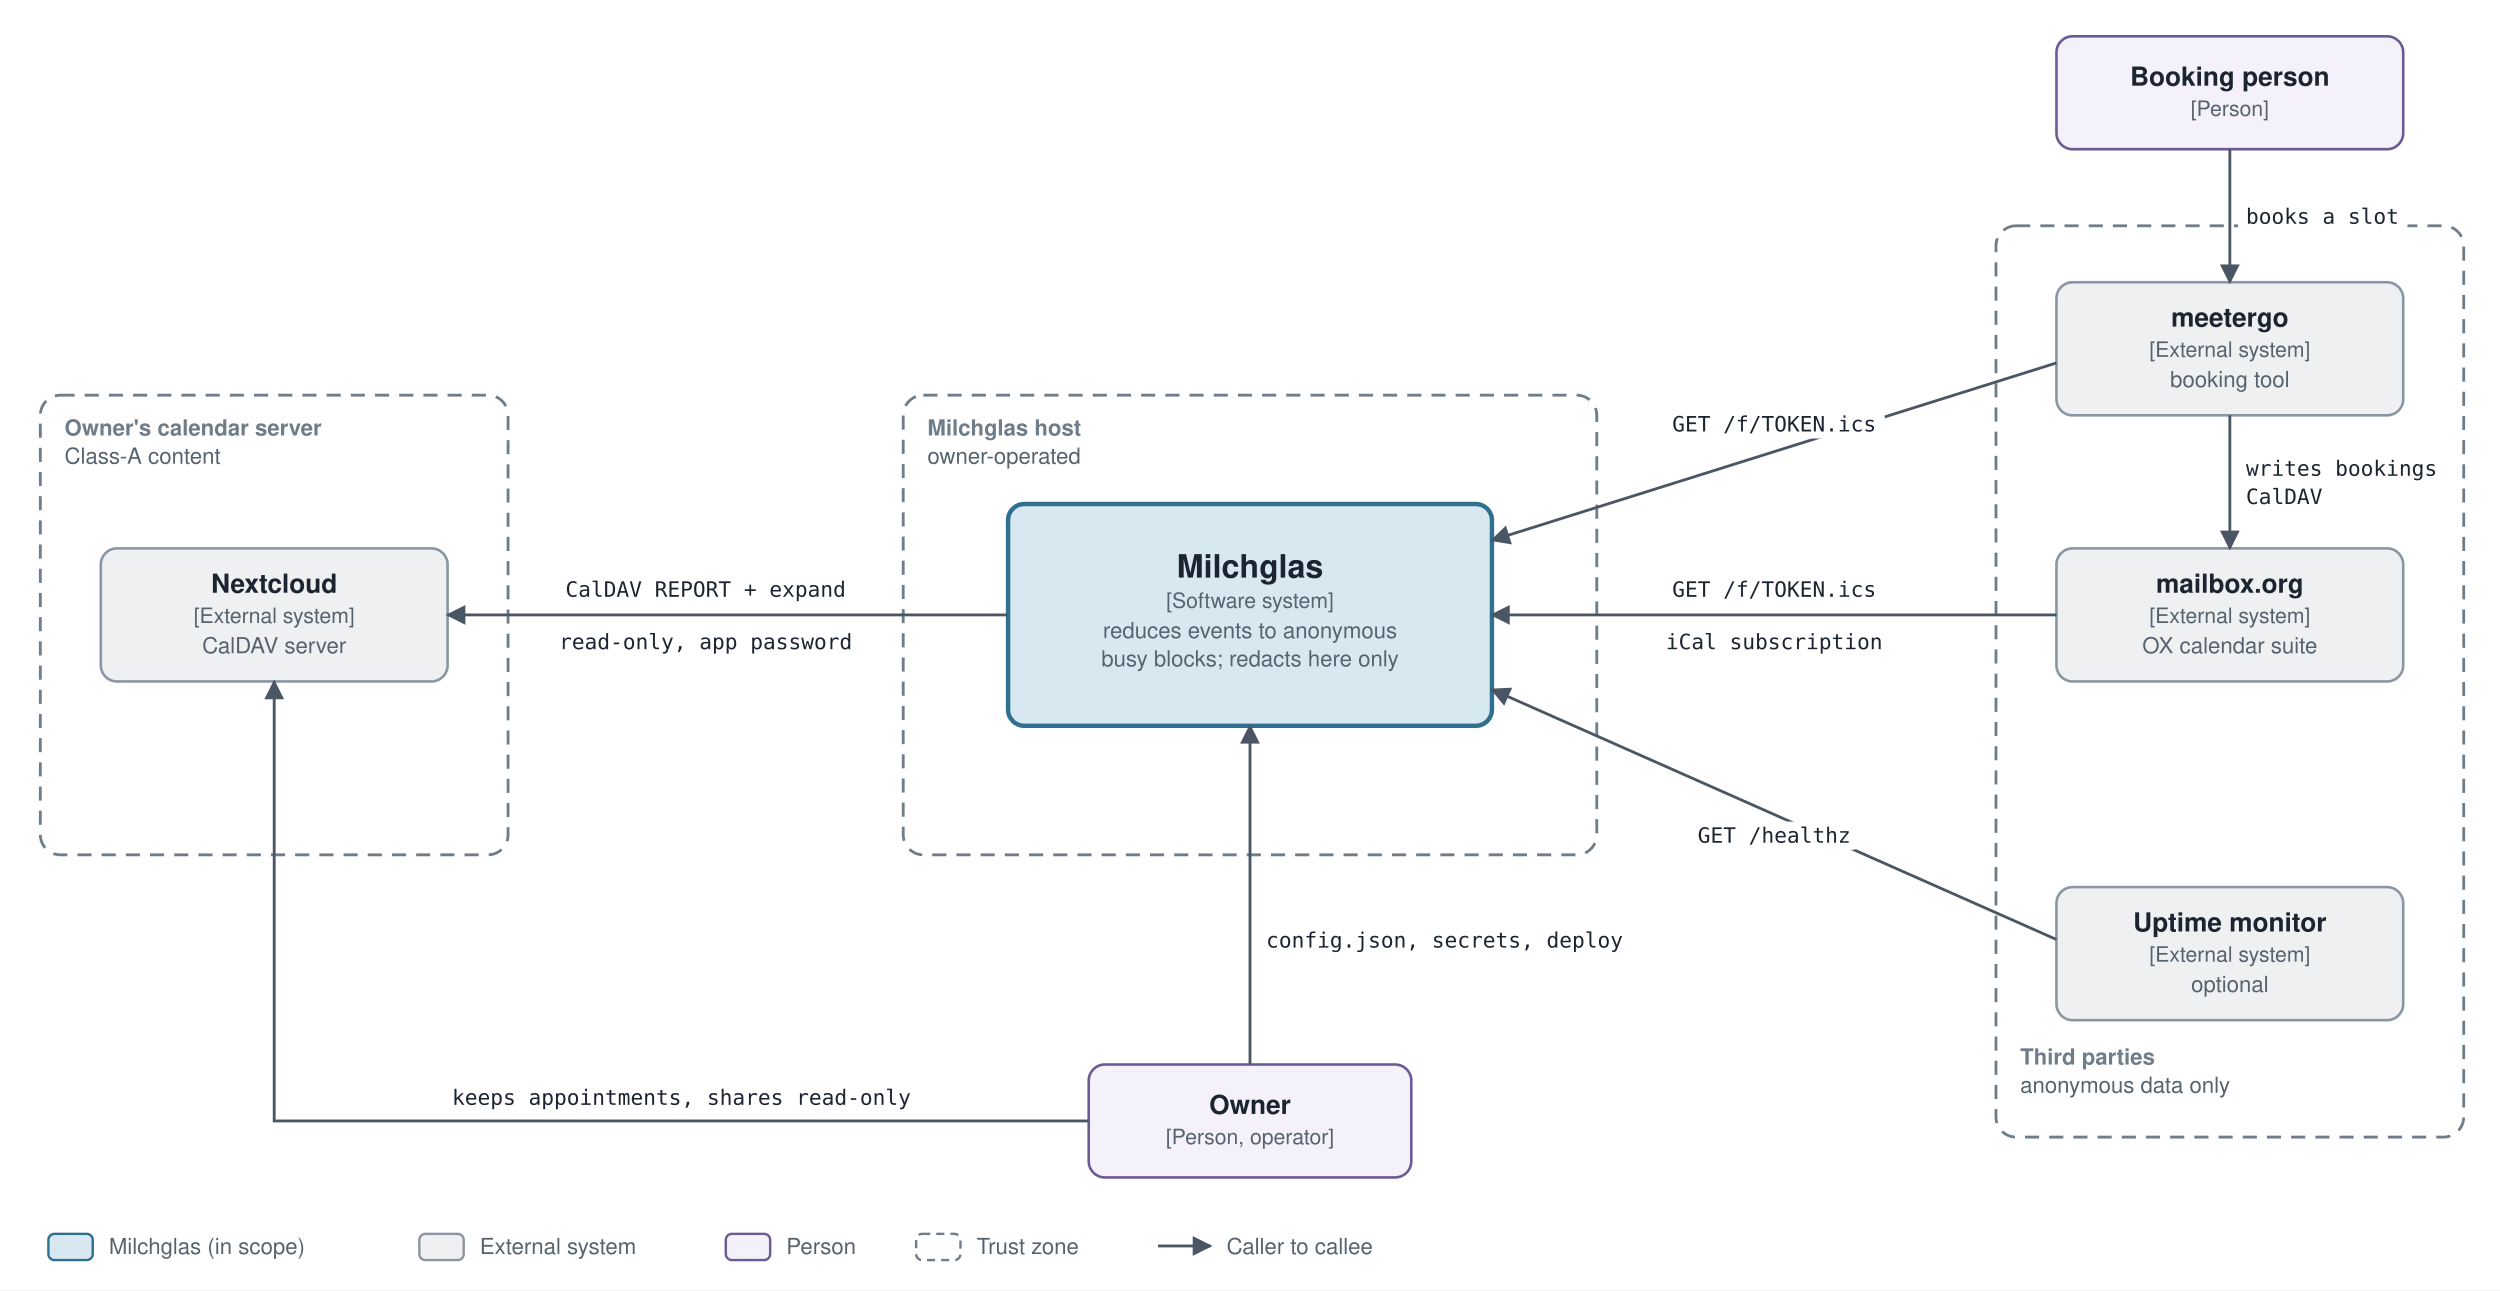
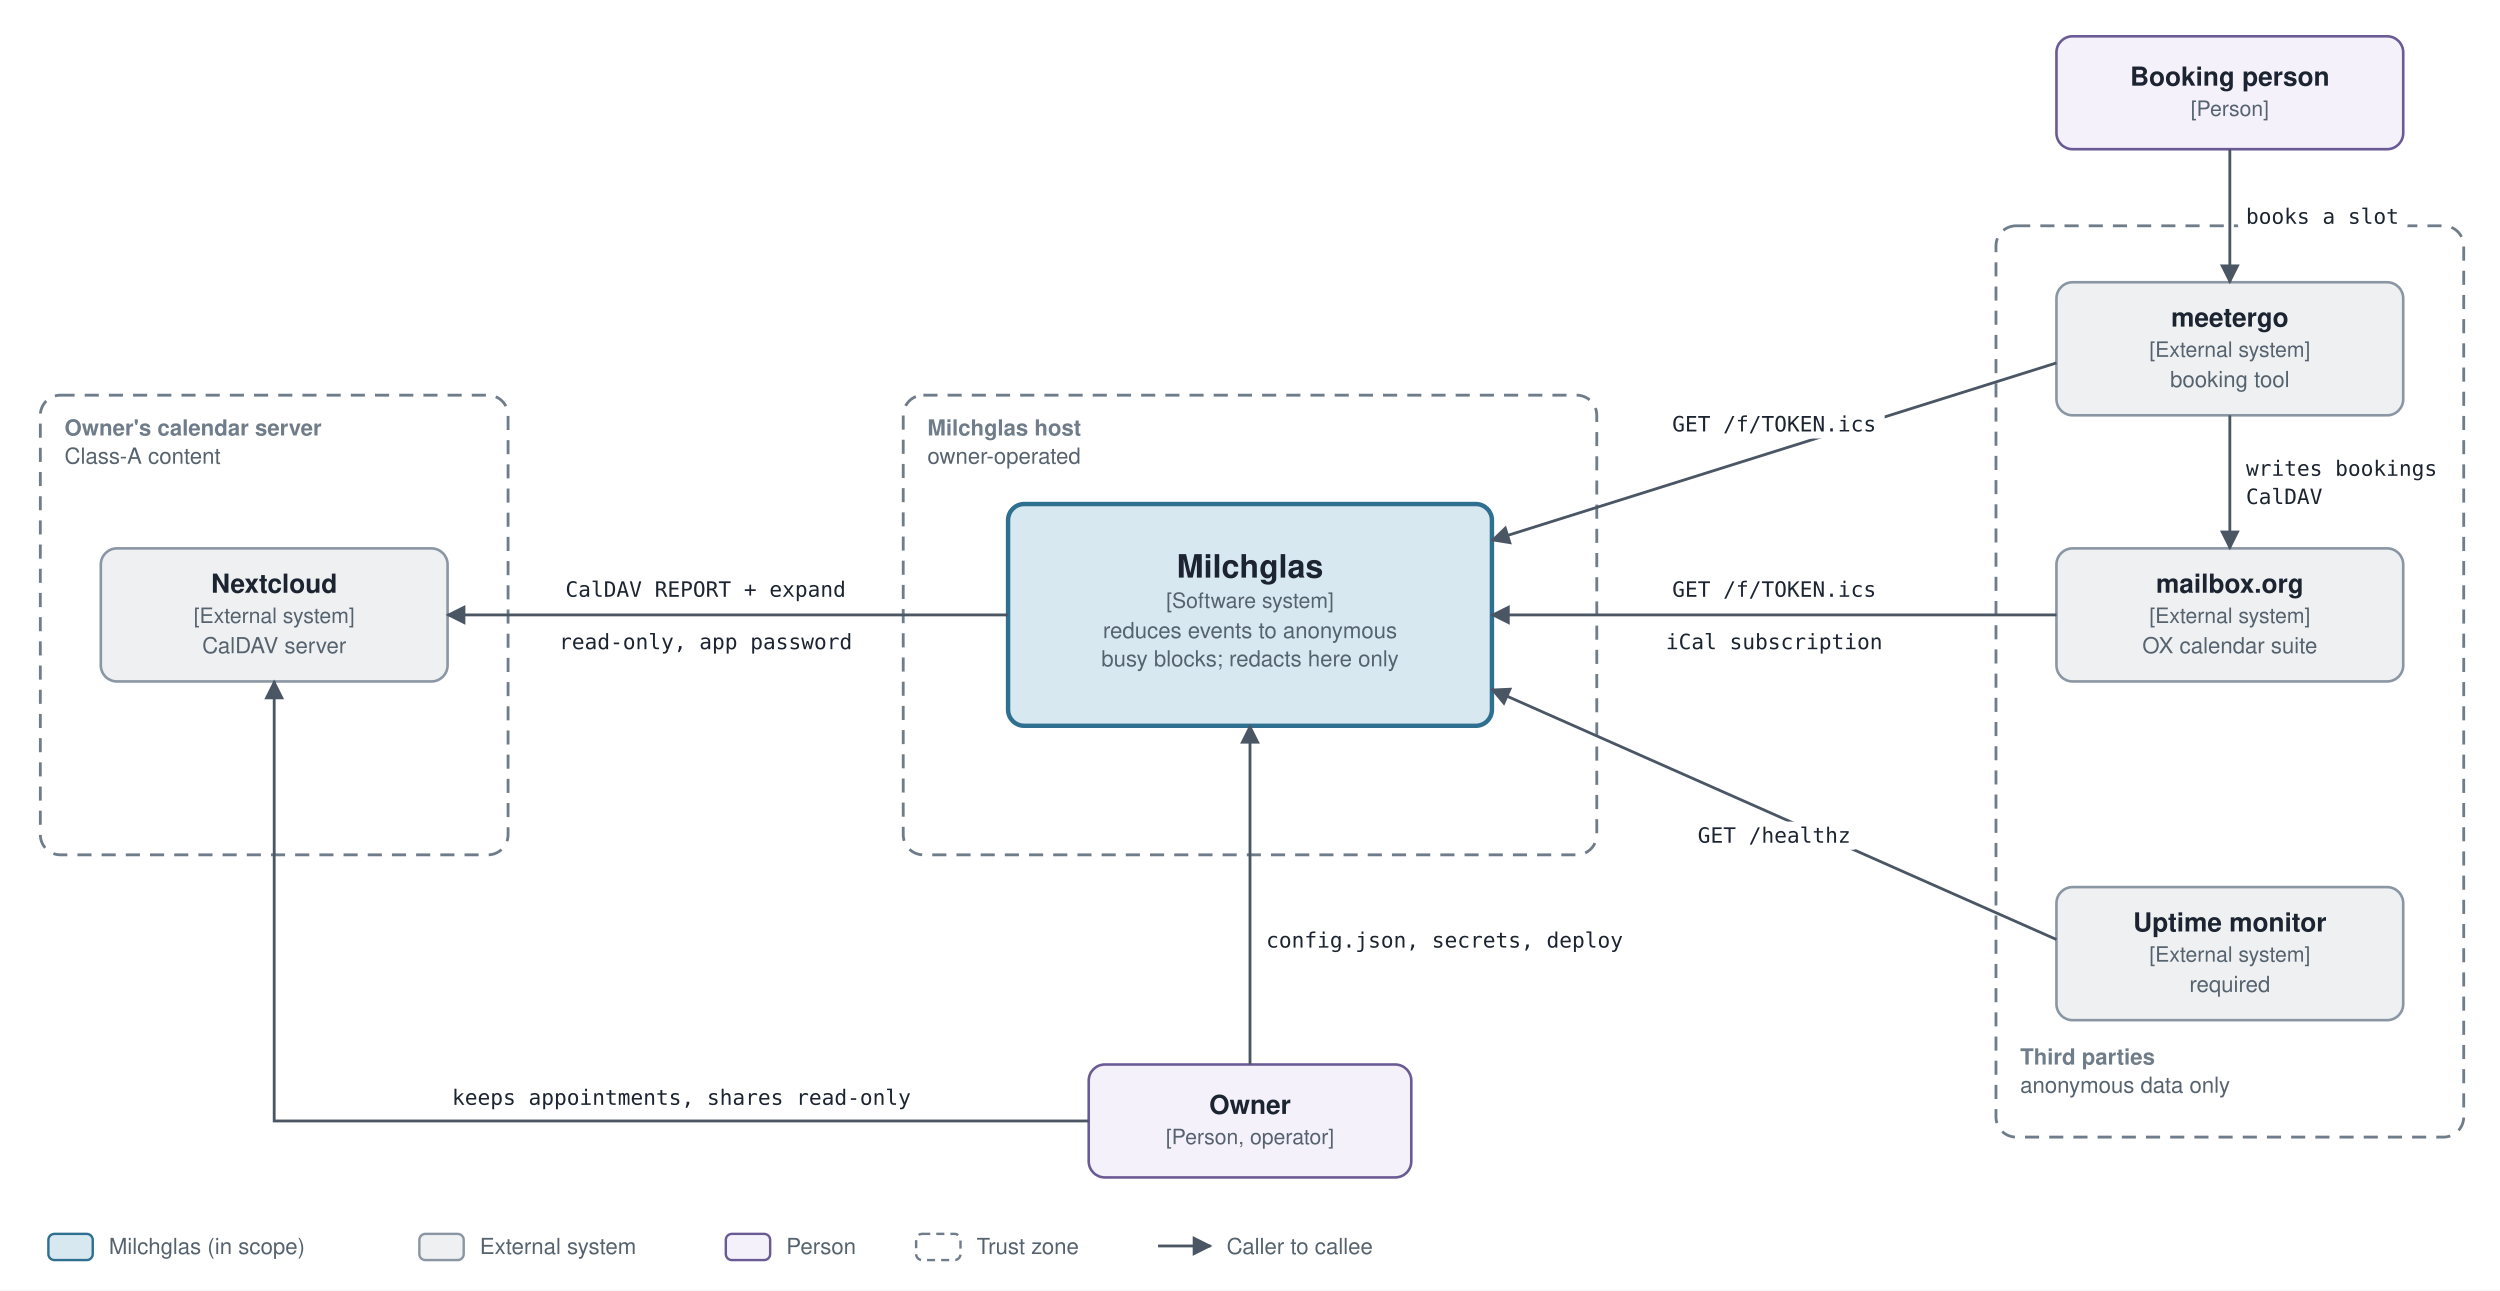
<svg xmlns="http://www.w3.org/2000/svg" class="c4" viewBox="0 0 1240 640" role="img" aria-label="System context: Milchglas sits between the owner's calendar server, which holds private content, and third-party consumers, which receive busy blocks only." font-family="system-ui, -apple-system, Segoe UI, Helvetica, Arial, sans-serif">
  <defs>
    <marker id="arr" viewBox="0 0 10 10" refX="9" refY="5" markerWidth="7" markerHeight="7" orient="auto-start-reverse">
      <path class="arrowhead" d="M0,0 L10,5 L0,10 z" fill="#4a5664" />
    </marker>
  </defs>
  <rect class="bg" width="1240" height="640" fill="#ffffff" />
  <rect class="zone" x="20" y="196" width="232" height="228" rx="10" fill="none" stroke="#6f7c89" stroke-width="1.4" stroke-dasharray="7 5" />
  <rect class="zone" x="448" y="196" width="344" height="228" rx="10" fill="none" stroke="#6f7c89" stroke-width="1.4" stroke-dasharray="7 5" />
  <rect class="zone" x="990" y="112" width="232" height="452" rx="10" fill="none" stroke="#6f7c89" stroke-width="1.4" stroke-dasharray="7 5" />
  <rect class="box ext" x="50" y="272" width="172" height="66" rx="8" fill="#eef0f2" stroke="#8a96a3" stroke-width="1.3" />
  <rect class="box scope" x="500" y="250" width="240" height="110" rx="8" fill="#d7e8f1" stroke="#2f6f8f" stroke-width="2.2" />
  <rect class="box ext" x="1020" y="140" width="172" height="66" rx="8" fill="#eef0f2" stroke="#8a96a3" stroke-width="1.3" />
  <rect class="box ext" x="1020" y="272" width="172" height="66" rx="8" fill="#eef0f2" stroke="#8a96a3" stroke-width="1.3" />
  <rect class="box ext" x="1020" y="440" width="172" height="66" rx="8" fill="#eef0f2" stroke="#8a96a3" stroke-width="1.3" />
  <rect class="box person" x="1020" y="18" width="172" height="56" rx="8" fill="#f4f1fa" stroke="#6b5b95" stroke-width="1.3" />
  <rect class="box person" x="540" y="528" width="160" height="56" rx="8" fill="#f4f1fa" stroke="#6b5b95" stroke-width="1.3" />
  <polyline class="edge" points="500,305 222,305" fill="none" stroke="#4a5664" stroke-width="1.4" marker-end="url(#arr)" />
  <polyline class="edge" points="1020,305 740,305" fill="none" stroke="#4a5664" stroke-width="1.4" marker-end="url(#arr)" />
  <polyline class="edge" points="1020,180 740,268" fill="none" stroke="#4a5664" stroke-width="1.4" marker-end="url(#arr)" />
  <polyline class="edge" points="1020,466 740,342" fill="none" stroke="#4a5664" stroke-width="1.4" marker-end="url(#arr)" />
  <polyline class="edge" points="1106,74 1106,140" fill="none" stroke="#4a5664" stroke-width="1.4" marker-end="url(#arr)" />
  <polyline class="edge" points="1106,206 1106,272" fill="none" stroke="#4a5664" stroke-width="1.4" marker-end="url(#arr)" />
  <polyline class="edge" points="620,528 620,360" fill="none" stroke="#4a5664" stroke-width="1.4" marker-end="url(#arr)" />
  <polyline class="edge" points="540,556 136,556 136,338" fill="none" stroke="#4a5664" stroke-width="1.4" marker-end="url(#arr)" />
  <text class="zone-lbl strong" x="32" y="216" font-size="11" font-weight="600" text-anchor="start" fill="#6f7c89">Owner's calendar server</text>
  <text class="zone-lbl" x="32" y="230" font-size="11" font-weight="400" text-anchor="start" fill="#56636f">Class-A content</text>
  <text class="zone-lbl strong" x="460" y="216" font-size="11" font-weight="600" text-anchor="start" fill="#6f7c89">Milchglas host</text>
  <text class="zone-lbl" x="460" y="230" font-size="11" font-weight="400" text-anchor="start" fill="#56636f">owner-operated</text>
  <text class="zone-lbl strong" x="1002" y="528" font-size="11" font-weight="600" text-anchor="start" fill="#6f7c89">Third parties</text>
  <text class="zone-lbl" x="1002" y="542" font-size="11" font-weight="400" text-anchor="start" fill="#56636f">anonymous data only</text>
  <text class="name" x="136.0" y="294.0" font-size="13" font-weight="700" text-anchor="middle" fill="#1b2430">Nextcloud</text>
  <text class="stereo" x="136.0" y="309.0" font-size="10.5" font-weight="400" text-anchor="middle" fill="#56636f">[External system]</text>
  <text class="desc" x="136.0" y="324.0" font-size="11" font-weight="400" text-anchor="middle" fill="#56636f">CalDAV server</text>
  <text class="name" x="620.0" y="286.5" font-size="16" font-weight="700" text-anchor="middle" fill="#1b2430">Milchglas</text>
  <text class="stereo" x="620.0" y="301.5" font-size="10.5" font-weight="400" text-anchor="middle" fill="#56636f">[Software system]</text>
  <text class="desc" x="620.0" y="316.5" font-size="11" font-weight="400" text-anchor="middle" fill="#56636f">reduces events to anonymous</text>
  <text class="desc" x="620.0" y="330.5" font-size="11" font-weight="400" text-anchor="middle" fill="#56636f">busy blocks; redacts here only</text>
  <text class="name" x="1106.0" y="162.0" font-size="13" font-weight="700" text-anchor="middle" fill="#1b2430">meetergo</text>
  <text class="stereo" x="1106.0" y="177.0" font-size="10.5" font-weight="400" text-anchor="middle" fill="#56636f">[External system]</text>
  <text class="desc" x="1106.0" y="192.0" font-size="11" font-weight="400" text-anchor="middle" fill="#56636f">booking tool</text>
  <text class="name" x="1106.0" y="294.0" font-size="13" font-weight="700" text-anchor="middle" fill="#1b2430">mailbox.org</text>
  <text class="stereo" x="1106.0" y="309.0" font-size="10.5" font-weight="400" text-anchor="middle" fill="#56636f">[External system]</text>
  <text class="desc" x="1106.0" y="324.0" font-size="11" font-weight="400" text-anchor="middle" fill="#56636f">OX calendar suite</text>
  <text class="name" x="1106.0" y="462.0" font-size="13" font-weight="700" text-anchor="middle" fill="#1b2430">Uptime monitor</text>
  <text class="stereo" x="1106.0" y="477.0" font-size="10.5" font-weight="400" text-anchor="middle" fill="#56636f">[External system]</text>
-   <text class="desc" x="1106.0" y="492.0" font-size="11" font-weight="400" text-anchor="middle" fill="#56636f">optional</text>
+   <text class="desc" x="1106.0" y="492.0" font-size="11" font-weight="400" text-anchor="middle" fill="#56636f">required</text>
  <text class="name" x="1106.0" y="42.5" font-size="13" font-weight="700" text-anchor="middle" fill="#1b2430">Booking person</text>
  <text class="stereo" x="1106.0" y="57.5" font-size="10.5" font-weight="400" text-anchor="middle" fill="#56636f">[Person]</text>
  <text class="name" x="620.0" y="552.5" font-size="13" font-weight="700" text-anchor="middle" fill="#1b2430">Owner</text>
  <text class="stereo" x="620.0" y="567.5" font-size="10.5" font-weight="400" text-anchor="middle" fill="#56636f">[Person, operator]</text>
  <rect class="lbl-bg" x="276.1" y="285.5" width="147.7" height="14" rx="3" fill="#ffffff" />
  <text class="lbl mono" x="350" y="296" font-size="10.5" font-weight="400" text-anchor="middle" fill="#1b2430" font-family="ui-monospace, SFMono-Regular, Menlo, monospace">CalDAV REPORT + expand</text>
  <rect class="lbl-bg" x="273.0" y="311.5" width="154.0" height="14" rx="3" fill="#ffffff" />
  <text class="lbl mono" x="350" y="322" font-size="10.5" font-weight="400" text-anchor="middle" fill="#1b2430" font-family="ui-monospace, SFMono-Regular, Menlo, monospace">read-only, app password</text>
  <rect class="lbl-bg" x="825.2" y="285.5" width="109.6" height="14" rx="3" fill="#ffffff" />
  <text class="lbl mono" x="880" y="296" font-size="10.5" font-weight="400" text-anchor="middle" fill="#1b2430" font-family="ui-monospace, SFMono-Regular, Menlo, monospace">GET /f/TOKEN.ics</text>
  <rect class="lbl-bg" x="822.0" y="311.5" width="115.9" height="14" rx="3" fill="#ffffff" />
  <text class="lbl mono" x="880" y="322" font-size="10.5" font-weight="400" text-anchor="middle" fill="#1b2430" font-family="ui-monospace, SFMono-Regular, Menlo, monospace">iCal subscription</text>
  <rect class="lbl-bg" x="825.2" y="203.5" width="109.6" height="14" rx="3" fill="#ffffff" />
  <text class="lbl mono" x="880" y="214" font-size="10.5" font-weight="400" text-anchor="middle" fill="#1b2430" font-family="ui-monospace, SFMono-Regular, Menlo, monospace">GET /f/TOKEN.ics</text>
  <rect class="lbl-bg" x="837.9" y="407.5" width="84.2" height="14" rx="3" fill="#ffffff" />
  <text class="lbl mono" x="880" y="418" font-size="10.5" font-weight="400" text-anchor="middle" fill="#1b2430" font-family="ui-monospace, SFMono-Regular, Menlo, monospace">GET /healthz</text>
  <rect class="lbl-bg" x="1110.0" y="100.5" width="84.2" height="14" rx="3" fill="#ffffff" />
  <text class="lbl mono" x="1114" y="111" font-size="10.5" font-weight="400" text-anchor="start" fill="#1b2430" font-family="ui-monospace, SFMono-Regular, Menlo, monospace">books a slot</text>
  <rect class="lbl-bg" x="1110.0" y="225.5" width="103.2" height="14" rx="3" fill="#ffffff" />
  <text class="lbl mono" x="1114" y="236" font-size="10.5" font-weight="400" text-anchor="start" fill="#1b2430" font-family="ui-monospace, SFMono-Regular, Menlo, monospace">writes bookings</text>
  <rect class="lbl-bg" x="1110.0" y="239.5" width="46.1" height="14" rx="3" fill="#ffffff" />
  <text class="lbl mono" x="1114" y="250" font-size="10.5" font-weight="400" text-anchor="start" fill="#1b2430" font-family="ui-monospace, SFMono-Regular, Menlo, monospace">CalDAV</text>
  <rect class="lbl-bg" x="624.0" y="459.5" width="185.8" height="14" rx="3" fill="#ffffff" />
  <text class="lbl mono" x="628" y="470" font-size="10.5" font-weight="400" text-anchor="start" fill="#1b2430" font-family="ui-monospace, SFMono-Regular, Menlo, monospace">config.json, secrets, deploy</text>
  <rect class="lbl-bg" x="219.7" y="537.5" width="236.6" height="14" rx="3" fill="#ffffff" />
  <text class="lbl mono" x="338" y="548" font-size="10.5" font-weight="400" text-anchor="middle" fill="#1b2430" font-family="ui-monospace, SFMono-Regular, Menlo, monospace">keeps appointments, shares read-only</text>
  <rect class="box scope" x="24" y="612" width="22" height="13" rx="3" fill="#d7e8f1" stroke="#2f6f8f" stroke-width="1.2" />
  <text class="legend" x="54" y="622" font-size="11" font-weight="400" text-anchor="start" fill="#56636f">Milchglas (in scope)</text>
  <rect class="box ext" x="208.0" y="612" width="22" height="13" rx="3" fill="#eef0f2" stroke="#8a96a3" stroke-width="1.2" />
  <text class="legend" x="238.0" y="622" font-size="11" font-weight="400" text-anchor="start" fill="#56636f">External system</text>
  <rect class="box person" x="360.0" y="612" width="22" height="13" rx="3" fill="#f4f1fa" stroke="#6b5b95" stroke-width="1.2" />
  <text class="legend" x="390.0" y="622" font-size="11" font-weight="400" text-anchor="start" fill="#56636f">Person</text>
  <rect class="zone" x="454.4" y="612" width="22" height="13" rx="3" fill="none" stroke="#6f7c89" stroke-width="1.2" stroke-dasharray="4 3" />
  <text class="legend" x="484.4" y="622" font-size="11" font-weight="400" text-anchor="start" fill="#56636f">Trust zone</text>
  <line class="edge" x1="574.4" y1="618" x2="600.4" y2="618" stroke="#4a5664" stroke-width="1.4" marker-end="url(#arr)" />
  <text class="legend" x="608.4" y="622" font-size="11" font-weight="400" text-anchor="start" fill="#56636f">Caller to callee</text>
</svg>
